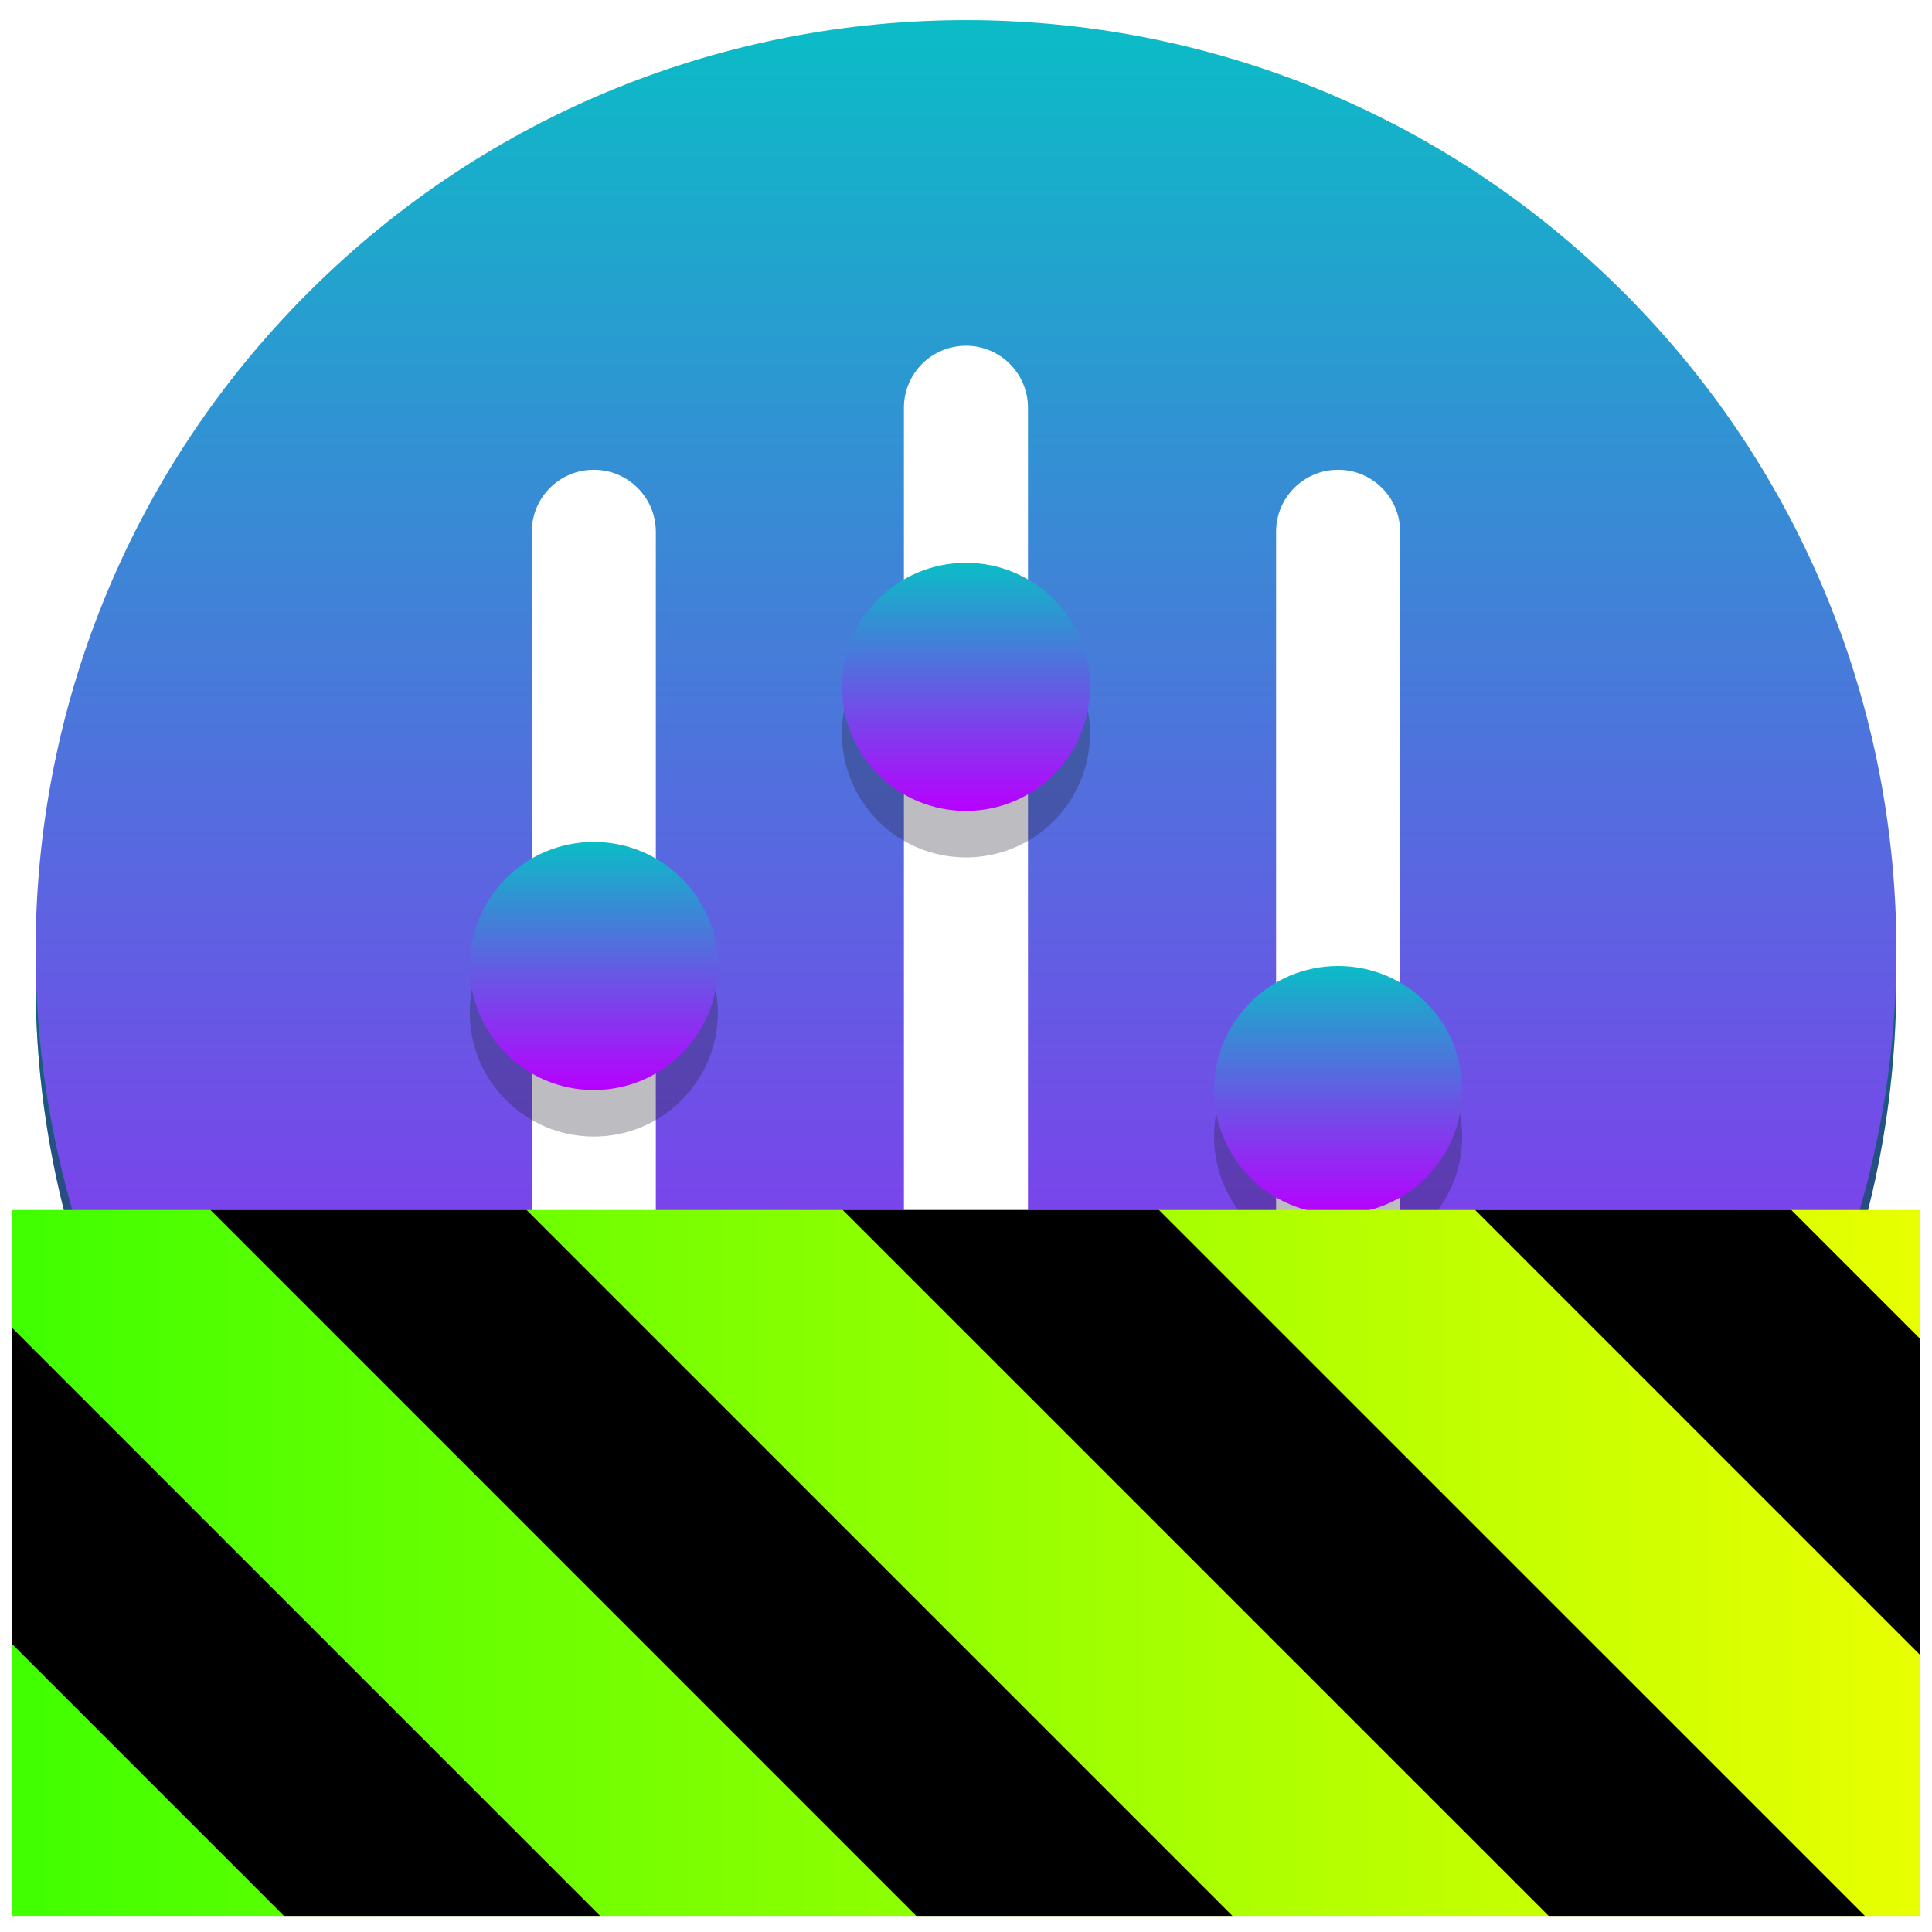
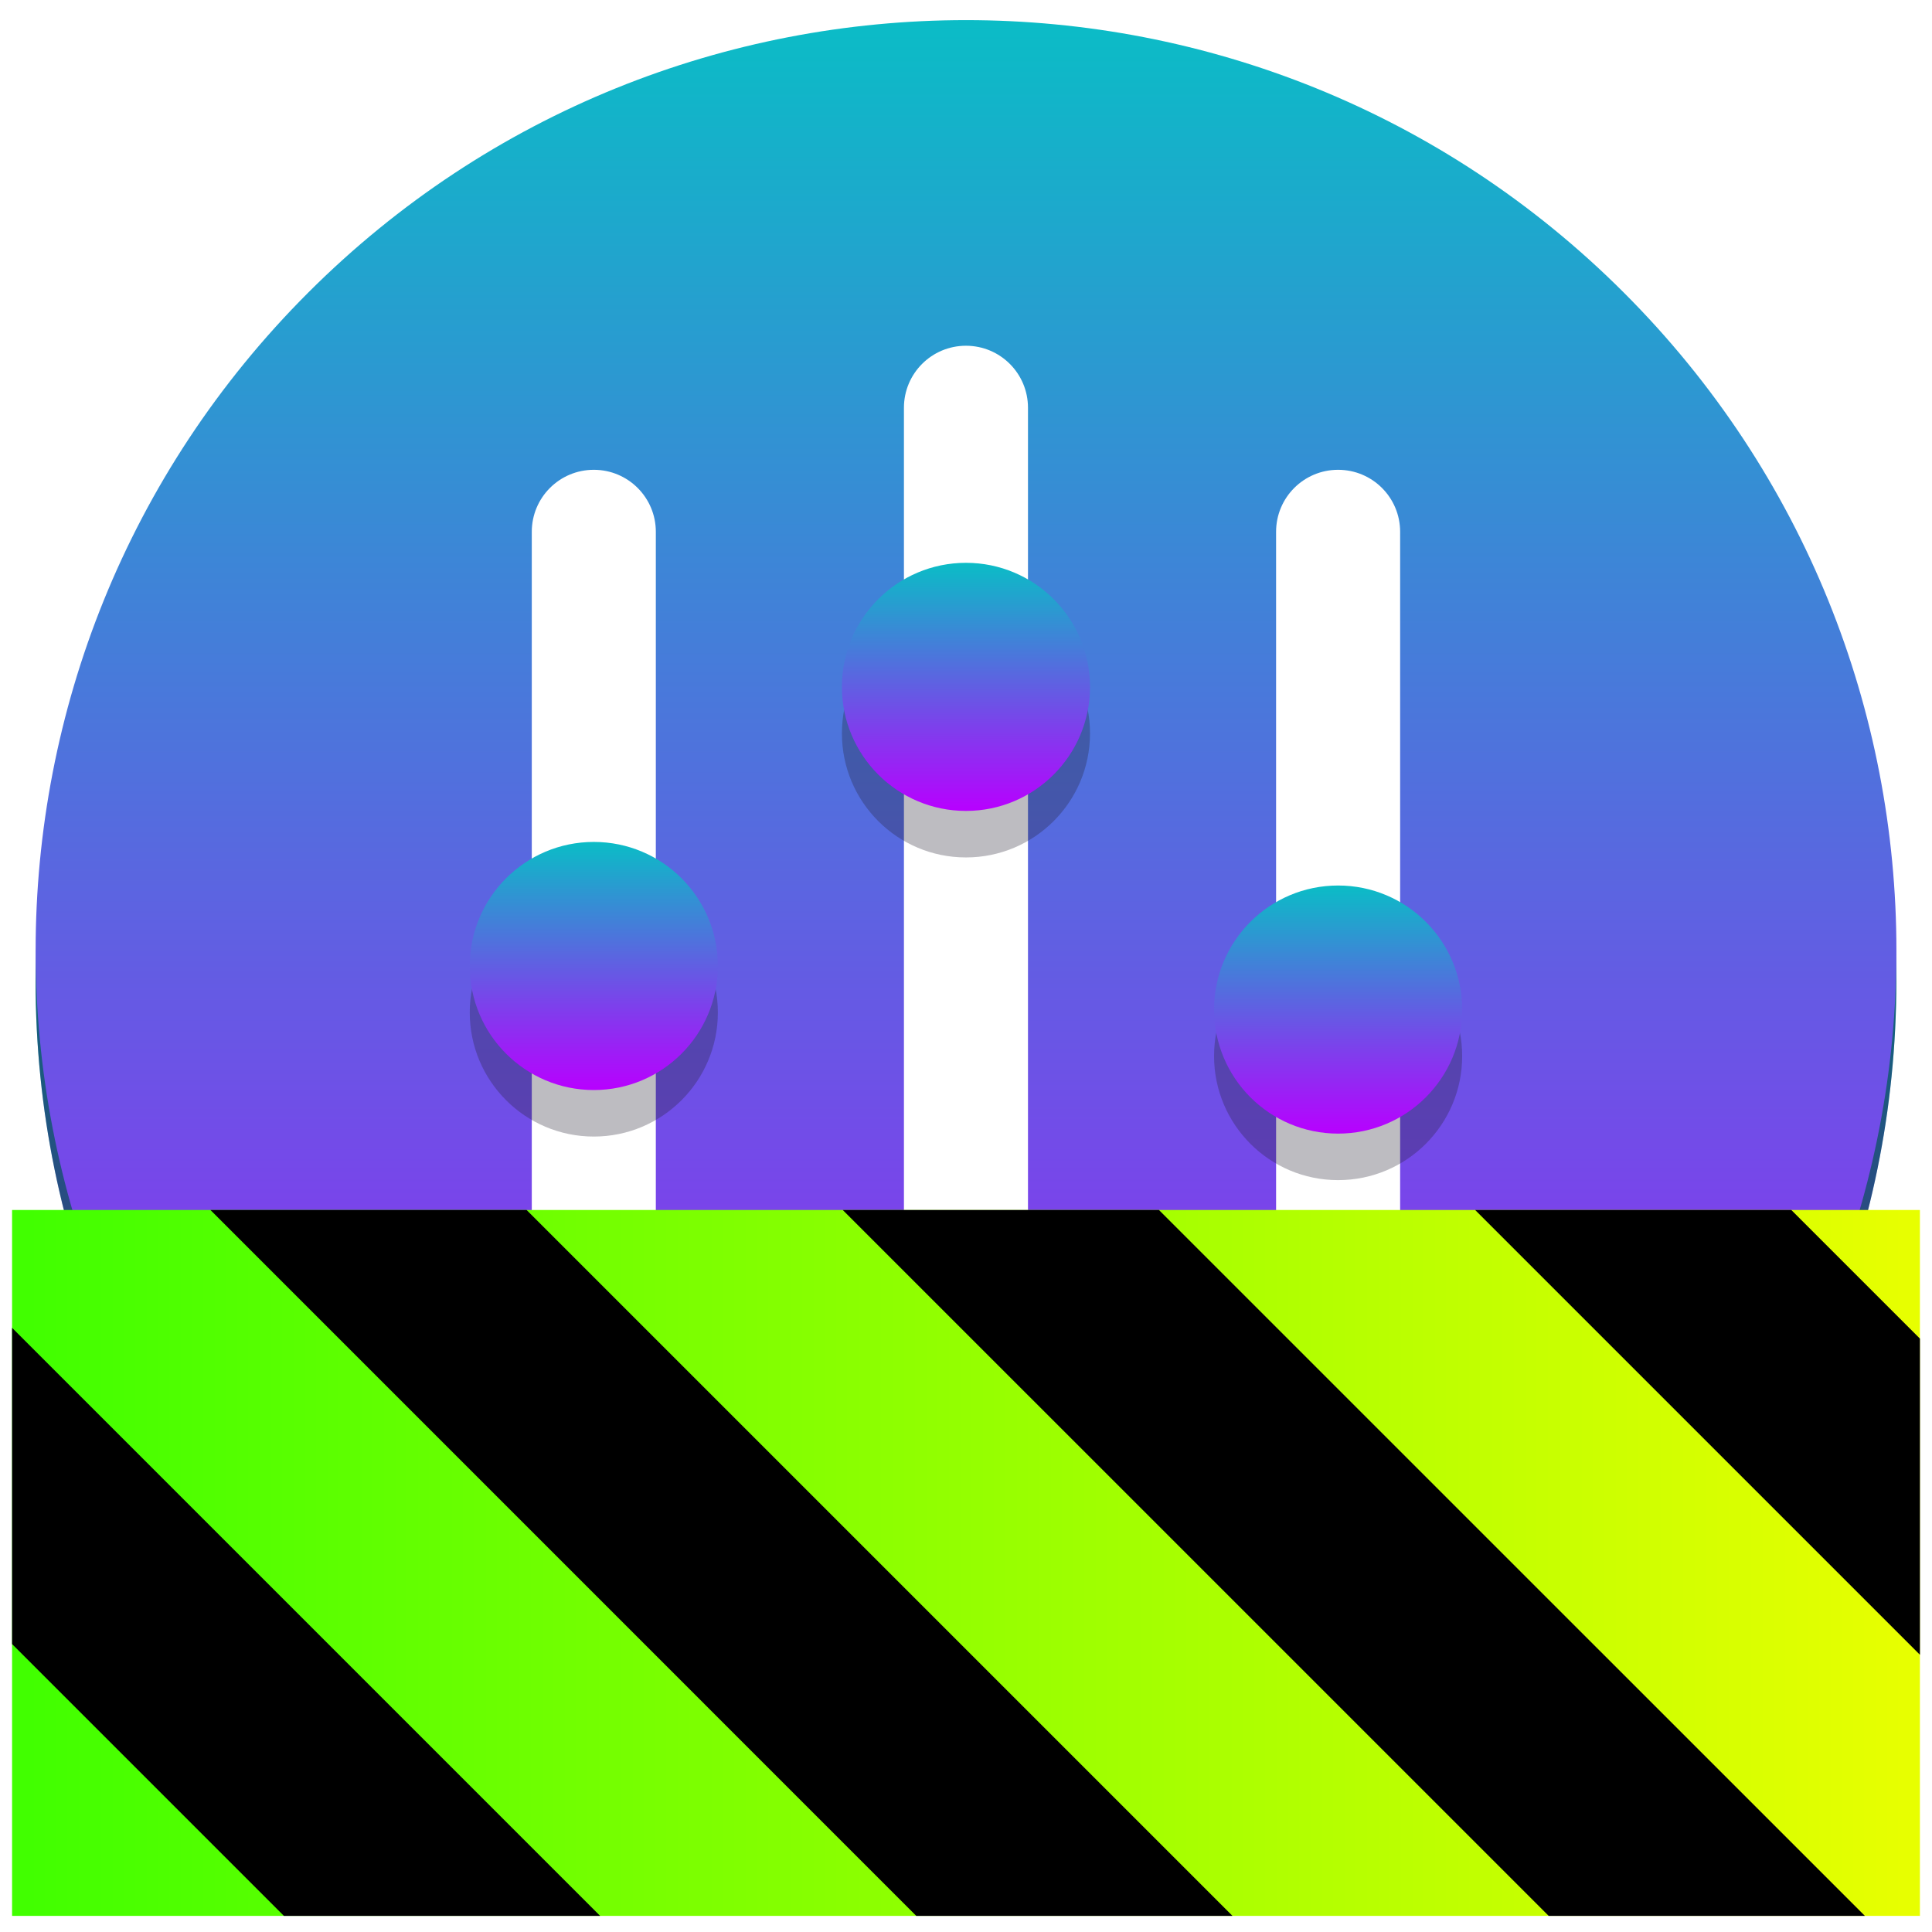
<svg xmlns="http://www.w3.org/2000/svg" width="48" height="48" viewBox="0 0 48 48" version="1.1" id="svg35">
  <defs id="defs39">
    <linearGradient id="linearGradient2284">
      <stop style="stop-color:#41ff00;stop-opacity:1;" offset="0" id="stop2280" />
      <stop style="stop-color:#e7ff00;stop-opacity:1;" offset="1" id="stop2282" />
    </linearGradient>
    <style id="current-color-scheme" type="text/css">
      .ColorScheme-Text { color: #0abdc6; } .ColorScheme-Highlight { color:#5294e2; }
     </style>
    <linearGradient id="arrongin" x1="0%" x2="0%" y1="0%" y2="100%">
      <stop offset="0%" style="stop-color:#dd9b44; stop-opacity:1" id="stop9192" />
      <stop offset="100%" style="stop-color:#ad6c16; stop-opacity:1" id="stop9194" />
    </linearGradient>
    <linearGradient id="aurora" x1="0%" x2="0%" y1="0%" y2="100%">
      <stop offset="0%" style="stop-color:#09D4DF; stop-opacity:1" id="stop9197" />
      <stop offset="100%" style="stop-color:#9269F4; stop-opacity:1" id="stop9199" />
    </linearGradient>
    <linearGradient id="cyberneon" x1="0%" x2="0%" y1="0%" y2="100%">
      <stop offset="0" style="stop-color:#0abdc6; stop-opacity:1" id="stop9202" />
      <stop offset="1" style="stop-color:#ea00d9; stop-opacity:1" id="stop9204" />
    </linearGradient>
    <linearGradient id="fitdance" x1="0%" x2="0%" y1="0%" y2="100%">
      <stop offset="0%" style="stop-color:#1AD6AB; stop-opacity:1" id="stop9207" />
      <stop offset="100%" style="stop-color:#329DB6; stop-opacity:1" id="stop9209" />
    </linearGradient>
    <linearGradient id="oomox" x1="0%" x2="0%" y1="0%" y2="100%">
      <stop offset="0%" style="stop-color:#0abdc6; stop-opacity:1" id="stop9212" />
      <stop offset="100%" style="stop-color:#b800ff; stop-opacity:1" id="stop9214" />
    </linearGradient>
    <linearGradient id="rainblue" x1="0%" x2="0%" y1="0%" y2="100%">
      <stop offset="0%" style="stop-color:#00F260; stop-opacity:1" id="stop9217" />
      <stop offset="100%" style="stop-color:#0575E6; stop-opacity:1" id="stop9219" />
    </linearGradient>
    <linearGradient id="sunrise" x1="0%" x2="0%" y1="0%" y2="100%">
      <stop offset="0%" style="stop-color: #FF8501; stop-opacity:1" id="stop9222" />
      <stop offset="100%" style="stop-color: #FFCB01; stop-opacity:1" id="stop9224" />
    </linearGradient>
    <linearGradient id="telinkrin" x1="0%" x2="0%" y1="0%" y2="100%">
      <stop offset="0%" style="stop-color: #b2ced6; stop-opacity:1" id="stop9227" />
      <stop offset="100%" style="stop-color: #6da5b7; stop-opacity:1" id="stop9229" />
    </linearGradient>
    <linearGradient id="60spsycho" x1="0%" x2="0%" y1="0%" y2="100%">
      <stop offset="0%" style="stop-color: #df5940; stop-opacity:1" id="stop9232" />
      <stop offset="25%" style="stop-color: #d8d15f; stop-opacity:1" id="stop9234" />
      <stop offset="50%" style="stop-color: #e9882a; stop-opacity:1" id="stop9236" />
      <stop offset="100%" style="stop-color: #279362; stop-opacity:1" id="stop9238" />
    </linearGradient>
    <linearGradient id="90ssummer" x1="0%" x2="0%" y1="0%" y2="100%">
      <stop offset="0%" style="stop-color: #f618c7; stop-opacity:1" id="stop9241" />
      <stop offset="20%" style="stop-color: #94ffab; stop-opacity:1" id="stop9243" />
      <stop offset="50%" style="stop-color: #fbfd54; stop-opacity:1" id="stop9245" />
      <stop offset="100%" style="stop-color: #0f83ae; stop-opacity:1" id="stop9247" />
    </linearGradient>
  </defs>
-   <path d="M 47.114,24.385 C 47.114,37.151 36.765,47.5 23.999,47.5 11.233,47.5 0.884,37.151 0.884,24.385 c 0,-12.766 10.558,17.63 23.324,17.63 12.766,0 22.906,-30.396 22.906,-17.63 z" id="1" style="display:inline;fill:url(#oomox);fill-opacity:1;stroke-width:0.385" />
-   <path d="M 47.114,24.385 C 47.114,37.151 36.765,47.5 23.999,47.5 11.233,47.5 0.884,37.151 0.884,24.385 c 0,-12.766 10.14,18.675 22.906,18.675 12.766,0 23.324,-31.441 23.324,-18.675 z" fill="#1a5fb4" id="2" style="display:inline;opacity:0.4;fill:#000100;fill-opacity:1;stroke-width:0.385" />
-   <path id="3" style="display:inline;fill:url(#oomox);fill-opacity:1;stroke-width:0.385" d="m 24.001,0.5 c -5.916,0 -11.831,2.257 -16.345,6.771 -9.028,9.026 -9.028,23.663 0,32.689 9.026,9.028 23.663,9.028 32.689,0 9.028,-9.026 9.028,-23.663 0,-32.689 C 35.832,2.757 29.916,0.5 24.001,0.5 Z m -0.002,8.09 c 0.852,0 1.541,0.689 1.541,1.541 v 27.738 c 0,0.852 -0.689,1.541 -1.541,1.541 -0.852,0 -1.541,-0.689 -1.541,-1.541 V 10.131 c 0,-0.852 0.689,-1.541 1.541,-1.541 z m -9.246,3.082 c 0.852,0 1.541,0.689 1.541,1.541 v 21.574 c 0,0.852 -0.689,1.541 -1.541,1.541 -0.852,0 -1.541,-0.689 -1.541,-1.541 V 13.213 c 0,-0.852 0.689,-1.541 1.541,-1.541 z m 18.492,0 c 0.852,0 1.541,0.689 1.541,1.541 v 21.574 c 0,0.852 -0.689,1.541 -1.541,1.541 -0.852,0 -1.541,-0.689 -1.541,-1.541 V 13.213 c 0,-0.852 0.689,-1.541 1.541,-1.541 z" />
+   <path d="M 47.114,24.385 C 47.114,37.151 36.765,47.5 23.999,47.5 11.233,47.5 0.884,37.151 0.884,24.385 c 0,-12.766 10.558,17.63 23.324,17.63 12.766,0 22.906,-30.396 22.906,-17.63 z" id="1" class="ColorScheme-Text" style="display:inline;fill:url(#oomox);fill-opacity:1;stroke-width:0.385" />
+   <path d="M 47.114,24.385 C 47.114,37.151 36.765,47.5 23.999,47.5 11.233,47.5 0.884,37.151 0.884,24.385 c 0,-12.766 10.14,18.675 22.906,18.675 12.766,0 23.324,-31.441 23.324,-18.675 z" fill="#1a5fb4" id="2" class="ColorScheme-Text" style="display:inline;opacity:0.4;fill:#000100;fill-opacity:1;stroke-width:0.385" />
+   <path id="3" class="ColorScheme-Text" style="display:inline;fill:url(#oomox);fill-opacity:1;stroke-width:0.385" d="m 24.001,0.5 c -5.916,0 -11.831,2.257 -16.345,6.771 -9.028,9.026 -9.028,23.663 0,32.689 9.026,9.028 23.663,9.028 32.689,0 9.028,-9.026 9.028,-23.663 0,-32.689 C 35.832,2.757 29.916,0.5 24.001,0.5 Z m -0.002,8.09 c 0.852,0 1.541,0.689 1.541,1.541 v 27.738 c 0,0.852 -0.689,1.541 -1.541,1.541 -0.852,0 -1.541,-0.689 -1.541,-1.541 V 10.131 c 0,-0.852 0.689,-1.541 1.541,-1.541 z m -9.246,3.082 c 0.852,0 1.541,0.689 1.541,1.541 v 21.574 c 0,0.852 -0.689,1.541 -1.541,1.541 -0.852,0 -1.541,-0.689 -1.541,-1.541 V 13.213 c 0,-0.852 0.689,-1.541 1.541,-1.541 z m 18.492,0 c 0.852,0 1.541,0.689 1.541,1.541 v 21.574 c 0,0.852 -0.689,1.541 -1.541,1.541 -0.852,0 -1.541,-0.689 -1.541,-1.541 V 13.213 c 0,-0.852 0.689,-1.541 1.541,-1.541 z" />
  <g transform="matrix(0.3852521,0,0,0.3852521,-3.739135,-6.820542)" id="g25" style="display:inline">
    <path d="m 56,83 c 0,4.418 -3.582,8 -8,8 -4.418,0 -8,-3.582 -8,-8 0,-4.418 3.582,-8 8,-8 4.418,0 8,3.582 8,8 z" fill="#241f31" fill-opacity="0.3" id="path19" />
    <path d="m 80,65 c 0,4.418 -3.582,8 -8,8 -4.418,0 -8,-3.582 -8,-8 0,-4.418 3.582,-8 8,-8 4.418,0 8,3.582 8,8 z" fill="#241f31" fill-opacity="0.3" id="path21" />
-     <path d="m 104,91 c 0,4.418 -3.582,8 -8,8 -4.418,0 -8,-3.582 -8,-8 0,-4.418 3.582,-8 8,-8 4.418,0 8,3.582 8,8 z" fill="#241f31" fill-opacity="0.3" id="path23" style="display:inline" />
+     <path d="m 104,85.81 c 0,4.418 -3.582,8 -8,8 -4.418,0 -8,-3.582 -8,-8 0,-4.418 3.582,-8 8,-8 4.418,0 8,3.582 8,8 z" fill="#241f31" fill-opacity="0.3" id="path23" style="display:inline" />
  </g>
  <g id="g33" transform="matrix(0.3852521,0,0,0.3852521,-0.6571186,-0.6565086)">
-     <path d="m 48,64 c 0,4.418 -3.582,8 -8,8 -4.418,0 -8,-3.582 -8,-8 0,-4.418 3.582,-8 8,-8 4.418,0 8,3.582 8,8 z" id="path27" style="fill:url(#oomox);fill-opacity:1" />
-     <path d="m 72,46 c 0,4.418 -3.582,8 -8,8 -4.418,0 -8,-3.582 -8,-8 0,-4.418 3.582,-8 8,-8 4.418,0 8,3.582 8,8 z" id="path29" style="fill:url(#oomox);fill-opacity:1" />
-     <path d="m 96,72 c 0,4.418 -3.582,8 -8,8 -4.418,0 -8,-3.582 -8,-8 0,-4.418 3.582,-8 8,-8 4.418,0 8,3.582 8,8 z" id="path31" style="fill:url(#oomox);fill-opacity:1" />
+     <path d="m 48,64 c 0,4.418 -3.582,8 -8,8 -4.418,0 -8,-3.582 -8,-8 0,-4.418 3.582,-8 8,-8 4.418,0 8,3.582 8,8 z" id="path27" class="ColorScheme-Text" style="fill:url(#oomox);fill-opacity:1" />
+     <path d="m 72,46 c 0,4.418 -3.582,8 -8,8 -4.418,0 -8,-3.582 -8,-8 0,-4.418 3.582,-8 8,-8 4.418,0 8,3.582 8,8 z" id="path29" class="ColorScheme-Text" style="fill:url(#oomox);fill-opacity:1" />
+     <path d="m 96,66.81 c 0,4.418 -3.582,8 -8,8 -4.418,0 -8,-3.582 -8,-8 0,-4.418 3.582,-8 8,-8 4.418,0 8,3.582 8,8 z" id="path31" class="ColorScheme-Text" style="fill:url(#oomox);fill-opacity:1" />
  </g>
  <g id="g1840" transform="matrix(0.3703096,0,0,0.3703096,14.4452,26.02136)">
    <path d="M 128,80.641 V 128 H 0 V 80.641 Z" id="path359" style="fill:url(#linearGradient2284);fill-opacity:1" transform="translate(-38.19832,-69.72947)" />
    <path d="M 13.309,80.641 60.664,128 H 81.879 L 34.52,80.641 Z m 42.422,0 47.363,47.359 h 21.215 L 76.946,80.641 Z m 42.43,0 29.84,29.84 V 89.27 l -8.629,-8.629 z m -98.16,7.906 v 21.215 l 18.238,18.238 h 21.215 z" id="path361" transform="translate(-38.19832,-69.72947)" style="fill:#000000;fill-opacity:1" />
  </g>
</svg>
